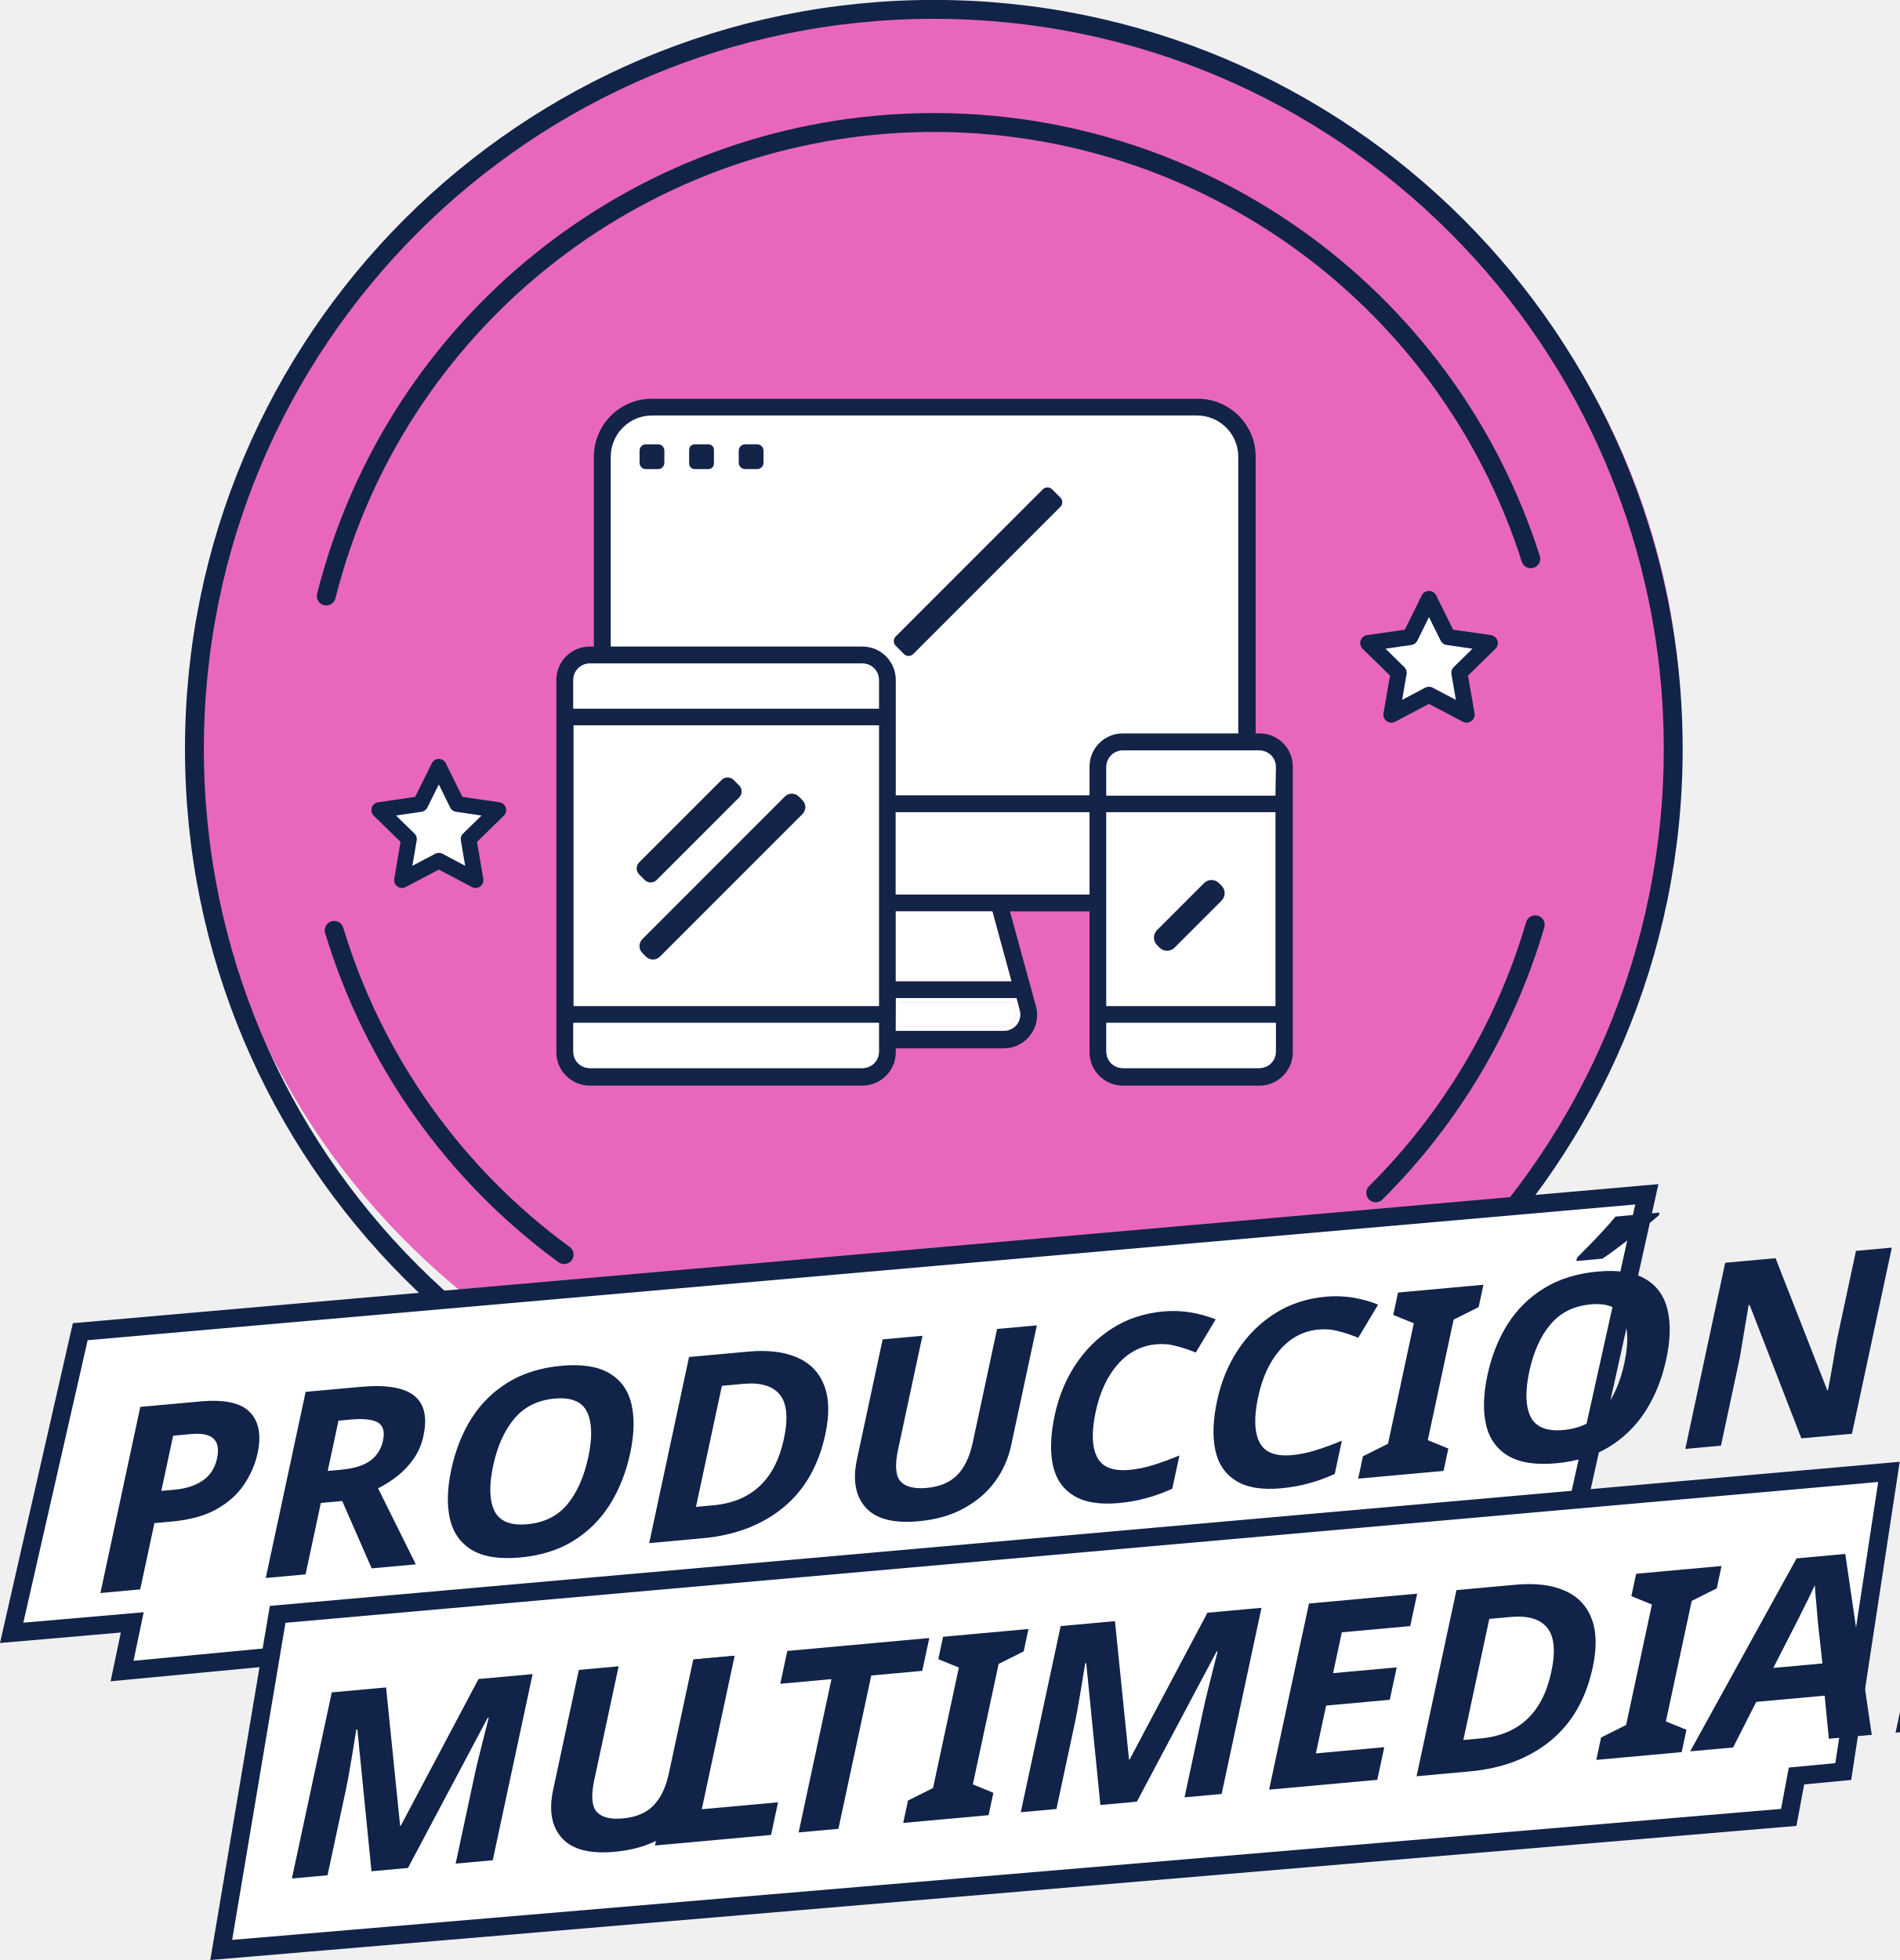
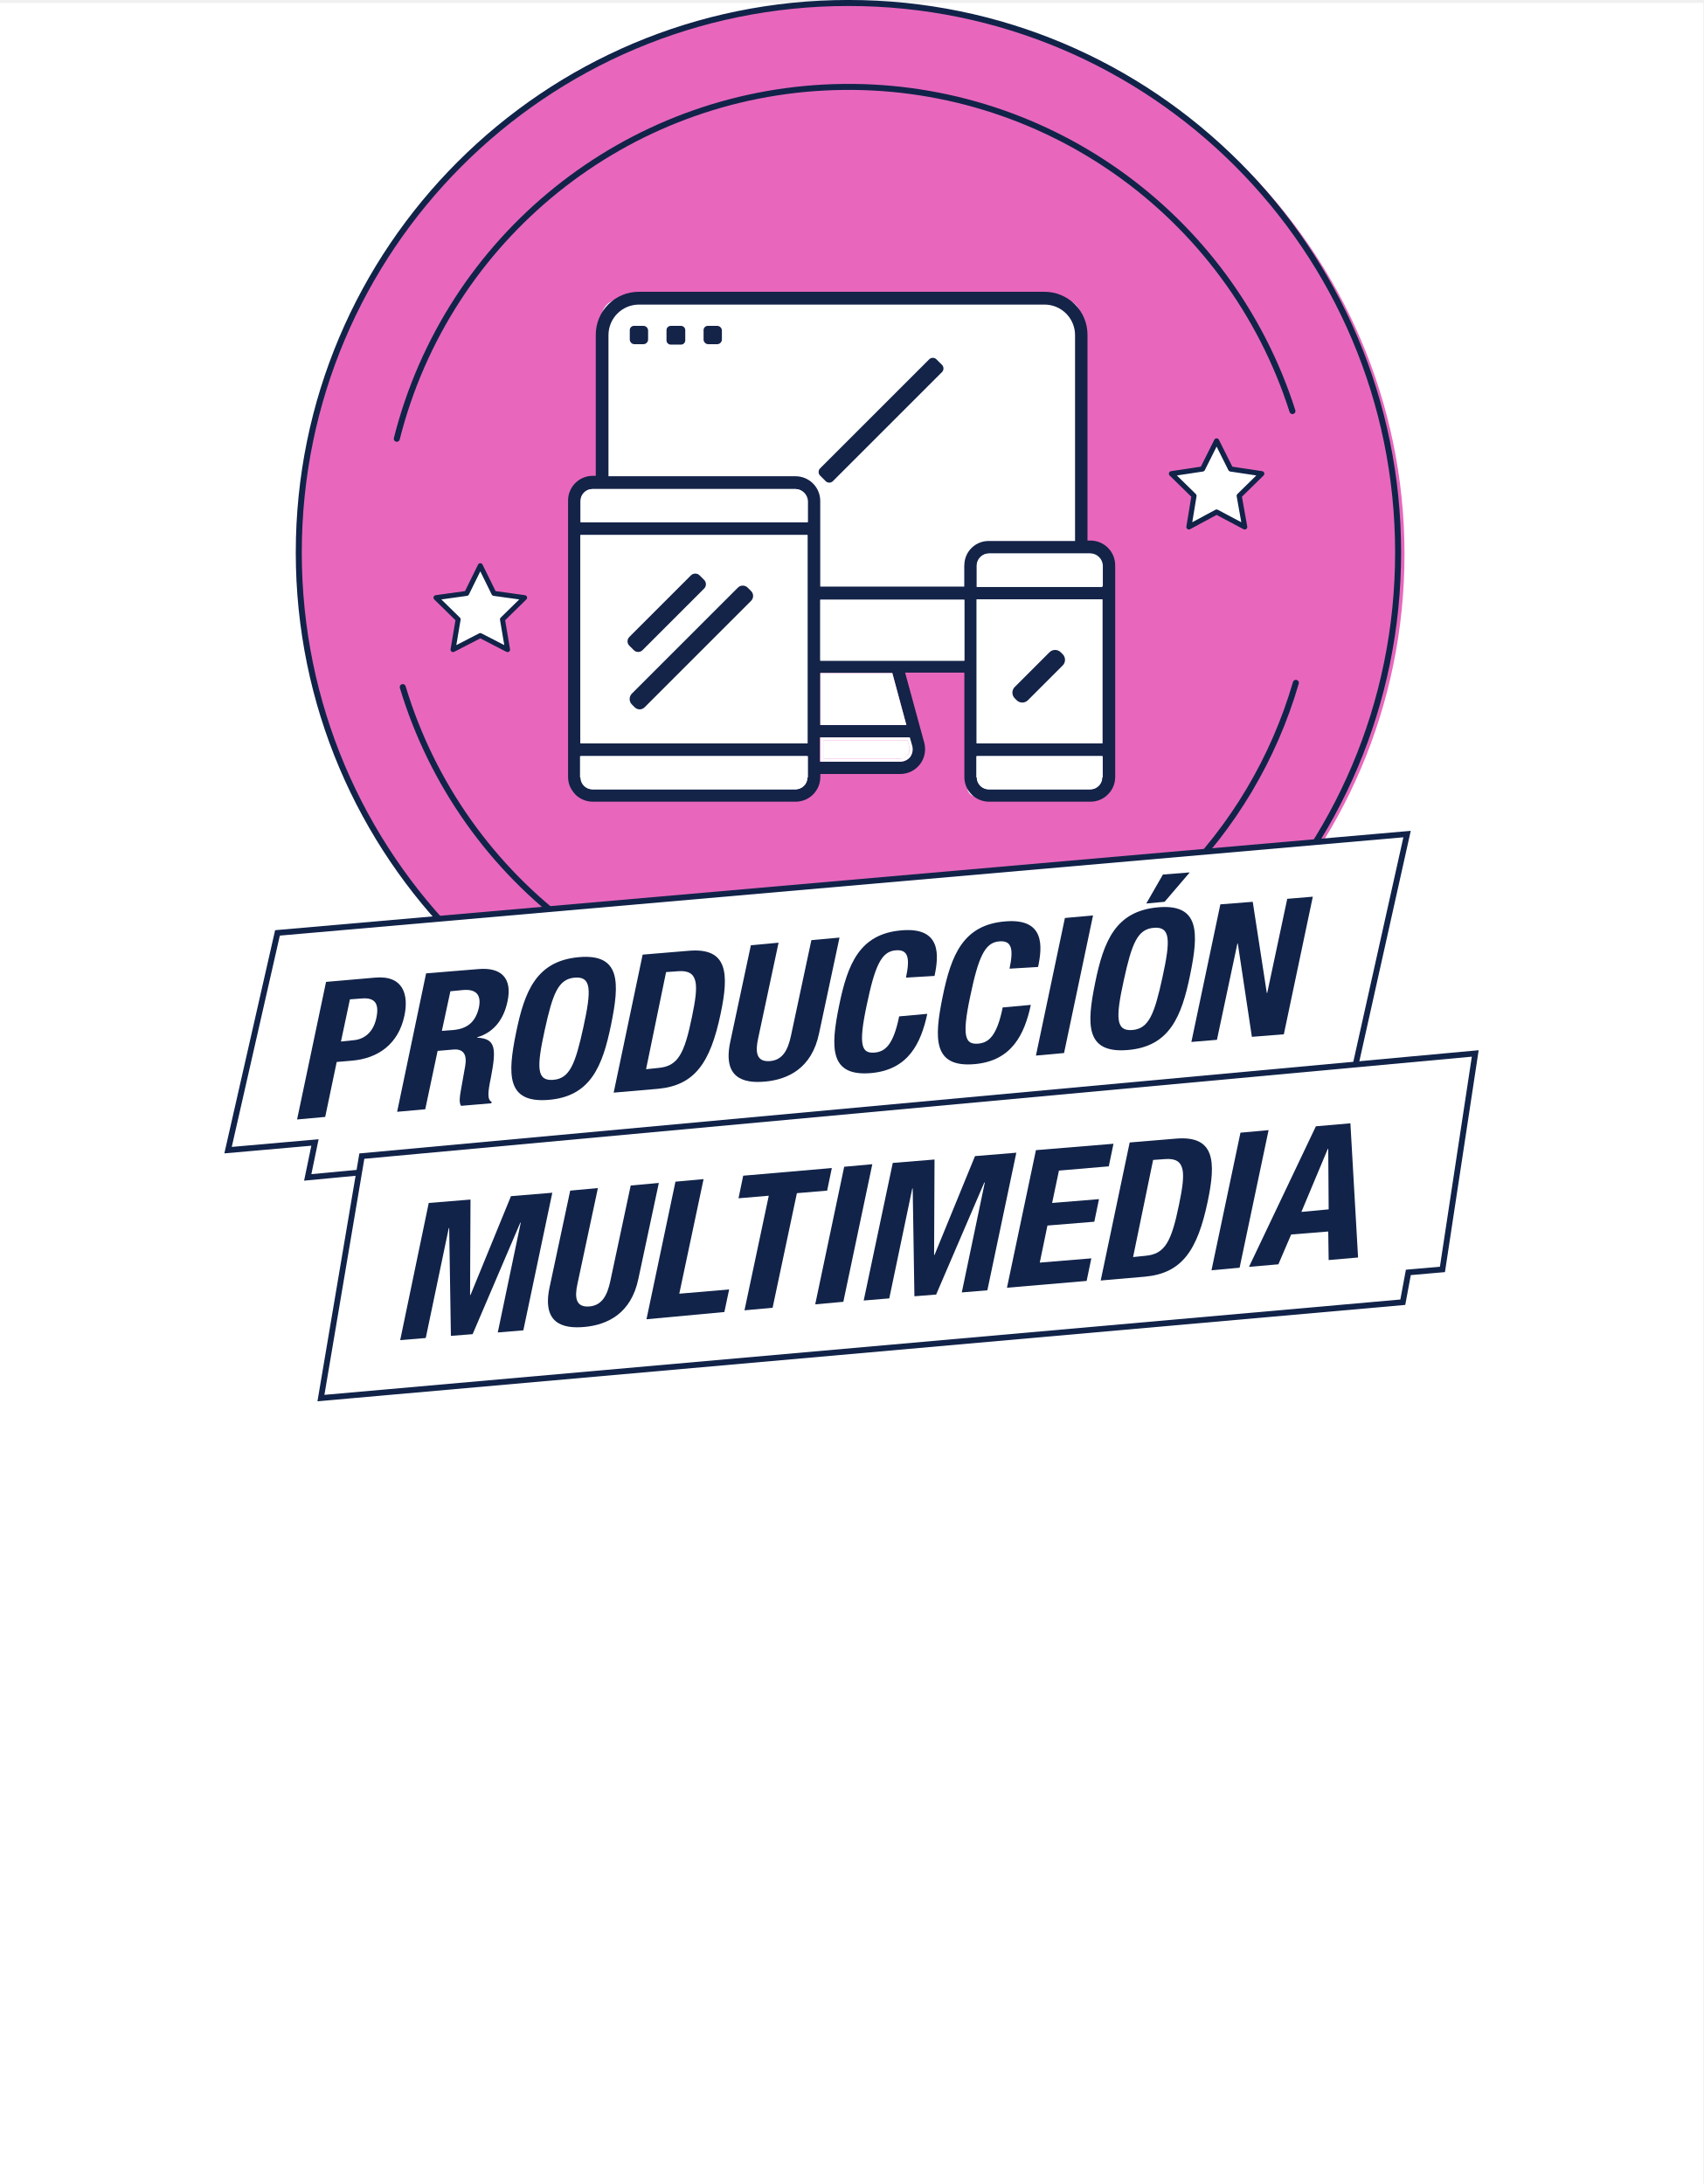
- <svg xmlns="http://www.w3.org/2000/svg" viewBox="0 0 141.78 146.24">
+ <svg xmlns="http://www.w3.org/2000/svg" viewBox="0 0 399.74 512.7">
  <defs>
-     <style>.cls-1{fill:#e867bd;}.cls-2,.cls-4,.cls-8,.cls-9{fill:#fff;}.cls-2,.cls-3,.cls-4,.cls-8{stroke:#112349;}.cls-2,.cls-3,.cls-8{stroke-linecap:round;stroke-linejoin:round;}.cls-2{stroke-width:1.2px;}.cls-10,.cls-3{fill:none;}.cls-3{stroke-width:1.41px;}.cls-4{stroke-miterlimit:10;stroke-width:1.36px;}.cls-5{font-size:19.85px;fill:#112349;font-family:Helvetica-CondensedBold, Helvetica-Condensed;font-weight:700;letter-spacing:0em;}.cls-6{letter-spacing:-0.08em;}.cls-7{letter-spacing:0em;}.cls-8{stroke-width:1.17px;}.cls-11{fill:#142348;}</style>
+     <style>.cls-1,.cls-3,.cls-5,.cls-8{fill:#fff;}.cls-2{fill:#e867bd;}.cls-3,.cls-4,.cls-5,.cls-8{stroke:#112349;}.cls-3,.cls-4,.cls-5{stroke-linecap:round;stroke-linejoin:round;}.cls-3{stroke-width:1.2px;}.cls-4,.cls-6{fill:none;}.cls-4{stroke-width:1.41px;}.cls-5{stroke-width:1.17px;}.cls-7{fill:#142348;}.cls-8{stroke-miterlimit:10;stroke-width:1.36px;}.cls-9{fill:#112349;}</style>
  </defs>
  <g id="Capa_2" data-name="Capa 2">
-     <g id="Prod._Multimedial" data-name="Prod. Multimedial">
-       <ellipse class="cls-1" cx="70.05" cy="54.95" rx="55.44" ry="54.06" />
-       <polygon class="cls-2" points="106.64 44.69 108.05 47.53 111.18 47.98 108.91 50.2 109.45 53.32 106.64 51.84 103.84 53.32 104.38 50.2 102.11 47.98 105.24 47.53 106.64 44.69" />
-       <circle class="cls-3" cx="69.69" cy="55.88" r="55.18" />
-       <path class="cls-3" d="M42.1,93.61A46.73,46.73,0,0,1,24.94,69.42" />
-       <path class="cls-3" d="M114.57,69a46.73,46.73,0,0,1-11.9,20" />
-       <path class="cls-3" d="M24.35,44.47a46.76,46.76,0,0,1,89.89-2.78" />
-       <polygon class="cls-4" points="122.9 89.11 5.99 99.36 0.87 121.83 9.87 121.05 9.11 124.68 117.28 114.42 122.9 89.11" />
-       <text class="cls-5" transform="matrix(0.99, -0.09, -0.21, 0.98, 5.73, 119.02)">PRODUCCIÓN</text>
-       <polygon class="cls-4" points="140.97 109.82 20.72 120.45 16.51 145.49 133.49 135.6 134.07 132.51 137.56 132.18 140.97 109.82" />
-       <text class="cls-5" transform="matrix(0.99, -0.09, -0.21, 0.98, 20.02, 140.32)">MU<tspan class="cls-6" x="27.37" y="0">L</tspan>
-         <tspan class="cls-7" x="35.73" y="0">TIMEDIAL</tspan>
-       </text>
-       <polygon class="cls-8" points="32.75 57.21 34.12 59.99 37.19 60.44 34.97 62.61 35.49 65.67 32.75 64.22 30 65.67 30.52 62.61 28.3 60.44 31.37 59.99 32.75 57.21" />
-       <rect class="cls-9" x="44.93" y="30.49" width="48.09" height="36.82" rx="4.6" ry="4.6" />
-       <rect class="cls-9" x="44.93" y="30.49" width="48.09" height="29.65" rx="4.12" ry="4.12" />
-       <rect class="cls-9" x="41.72" y="49.06" width="24.85" height="31.33" rx="3.05" ry="3.05" />
-       <rect class="cls-9" x="41.72" y="53.38" width="24.85" height="22.62" rx="2.59" ry="2.59" />
-       <rect class="cls-9" x="81.65" y="55.21" width="14.33" height="25.19" rx="2.08" ry="2.08" />
-       <rect class="cls-9" x="81.65" y="60.14" width="14.33" height="15.76" rx="1.64" ry="1.64" />
-       <path class="cls-10" d="M75.4,76.08a.64.64,0,0,0,.11-.55l-.13-.47H67.44v1.26H74.9A.65.65,0,0,0,75.4,76.08Z" />
-       <path class="cls-10" d="M64.37,50.09H44a.63.63,0,0,0-.63.63v1.56H65V50.72A.63.63,0,0,0,64.37,50.09Z" />
-       <path class="cls-10" d="M83.79,79.1H94a.63.63,0,0,0,.63-.63V76.91H83.16v1.56A.63.63,0,0,0,83.79,79.1Z" />
-       <rect class="cls-10" x="83.16" y="61.19" width="11.43" height="13.28" />
-       <rect class="cls-10" x="67.44" y="61.19" width="13.28" height="4.96" />
-       <polygon class="cls-10" points="67.44 68.59 67.44 72.62 74.71 72.62 73.61 68.59 67.44 68.59" />
-       <path class="cls-10" d="M89.34,31.6H48.65a2.48,2.48,0,0,0-2.48,2.48V47.66h18.2a3.07,3.07,0,0,1,3.07,3.06v8H80.72V57.2a3.08,3.08,0,0,1,3.07-3.07h8V34.08A2.48,2.48,0,0,0,89.34,31.6Z" />
-       <path class="cls-10" d="M94,56.57H83.79a.63.63,0,0,0-.63.63v1.55H94.59V57.2A.63.63,0,0,0,94,56.57Z" />
-       <rect class="cls-10" x="43.4" y="54.72" width="21.61" height="19.76" />
-       <path class="cls-10" d="M44,79.1H64.37a.63.63,0,0,0,.63-.63V76.91H43.4v1.56A.63.63,0,0,0,44,79.1Z" />
-       <path class="cls-11" d="M94,54.72h-.29V34.08a4.33,4.33,0,0,0-4.33-4.33H48.65a4.33,4.33,0,0,0-4.33,4.33V48.24H44a2.49,2.49,0,0,0-2.48,2.48V78.47A2.49,2.49,0,0,0,44,81H64.37a2.49,2.49,0,0,0,2.48-2.48v-.3H74.9a2.46,2.46,0,0,0,2-1A2.49,2.49,0,0,0,77.29,75l-1.92-7h5.94V78.47A2.49,2.49,0,0,0,83.79,81H94a2.49,2.49,0,0,0,2.48-2.48V57.2A2.48,2.48,0,0,0,94,54.72ZM65.59,78.47a1.22,1.22,0,0,1-1.22,1.22H44a1.22,1.22,0,0,1-1.22-1.22V76.32H65.59Zm0-3.41H42.81V54.13H65.59Zm0-22.19H42.81V50.72A1.22,1.22,0,0,1,44,49.51H64.37a1.22,1.22,0,0,1,1.22,1.21Zm10.48,22.5a1.21,1.21,0,0,1-.2,1.06h0a1.21,1.21,0,0,1-1,.48H66.85V74.47h9Zm-.59-2.16H66.85V68h7.21Zm5.83-6.47H66.85V60.6H81.31Zm0-9.54v2.14H66.85V50.72a2.49,2.49,0,0,0-2.48-2.48H45.58V34.08A3.08,3.08,0,0,1,48.65,31H89.34a3.08,3.08,0,0,1,3.07,3.07V54.72H83.79A2.48,2.48,0,0,0,81.31,57.2ZM95.18,78.47A1.22,1.22,0,0,1,94,79.69H83.79a1.22,1.22,0,0,1-1.22-1.22V76.32H95.18Zm0-3.41H82.57V60.6H95.18Zm0-15.72H82.57V57.2A1.22,1.22,0,0,1,83.79,56H94a1.22,1.22,0,0,1,1.22,1.22Z" />
-       <path class="cls-9" d="M67.15,68.29v4.63H75.1l-1.26-4.63Zm.29,4.33v-4h6.17l1.1,4Z" />
-       <path class="cls-9" d="M64.37,49.8H44a.93.93,0,0,0-.93.92v1.85H65.3V50.72A.93.93,0,0,0,64.37,49.8ZM65,52.28H43.4V50.72a.63.63,0,0,1,.63-.63H64.37a.63.63,0,0,1,.63.63Z" />
-       <path class="cls-9" d="M81,60.9H67.15v5.55H81Zm-.3,5.25H67.44v-5H80.72Z" />
-       <path class="cls-9" d="M44,79.39H64.37a.93.93,0,0,0,.93-.92V76.62H43.1v1.85A.93.93,0,0,0,44,79.39Zm-.63-2.48H65v1.56a.63.63,0,0,1-.63.63H44a.63.63,0,0,1-.63-.63Z" />
-       <path class="cls-9" d="M75.63,76.25a.89.89,0,0,0,.16-.8l-.19-.68H67.15v1.85H74.9A.91.91,0,0,0,75.63,76.25Z" />
-       <path class="cls-9" d="M65.3,54.42H43.1V74.77H65.3Zm-.3,20H43.4V54.72H65Z" />
-       <path class="cls-9" d="M83.79,79.39H94a.93.93,0,0,0,.93-.92V76.62h-12v1.85A.92.92,0,0,0,83.79,79.39Zm-.63-2.48H94.59v1.56a.63.63,0,0,1-.63.63H83.79a.63.63,0,0,1-.63-.63Z" />
-       <path class="cls-9" d="M94.89,60.9h-12V74.77h12Zm-.3,13.57H83.16V61.19H94.59Z" />
-       <path class="cls-9" d="M94,56.27H83.79a.93.93,0,0,0-.92.93v1.85h12V57.2A.93.93,0,0,0,94,56.27Zm.63,2.48H83.16V57.2a.63.63,0,0,1,.63-.63H94a.63.63,0,0,1,.63.63Z" />
-       <path class="cls-9" d="M42.81,78.47A1.22,1.22,0,0,0,44,79.69H64.37a1.22,1.22,0,0,0,1.22-1.22V76.32H42.81Zm.29-1.85H65.3v1.85a.93.93,0,0,1-.93.92H44a.93.93,0,0,1-.93-.92Z" />
-       <path class="cls-9" d="M94,56H83.79a1.22,1.22,0,0,0-1.22,1.22v2.14H95.18V57.2A1.22,1.22,0,0,0,94,56Zm.93,3.07h-12V57.2a.93.93,0,0,1,.92-.93H94a.93.93,0,0,1,.93.93Z" />
-       <path class="cls-9" d="M66.85,66.74H81.31V60.6H66.85Zm.3-5.84H81v5.55H67.15Z" />
-       <path class="cls-9" d="M66.85,68v5.21h8.63L74.06,68Z" />
-       <path class="cls-9" d="M64.37,49.51H44a1.22,1.22,0,0,0-1.22,1.21v2.15H65.59V50.72A1.22,1.22,0,0,0,64.37,49.51Zm.93,3.06H43.1V50.72A.93.93,0,0,1,44,49.8H64.37a.93.93,0,0,1,.93.92Z" />
-       <path class="cls-9" d="M66.85,76.91H74.9a1.21,1.21,0,0,0,1-.48h0a1.21,1.21,0,0,0,.2-1.06l-.24-.9h-9Zm.3-2.14H75.6l.19.68a.89.89,0,0,1-.16.8.91.91,0,0,1-.73.37H67.15Z" />
-       <path class="cls-9" d="M42.81,75.06H65.59V54.13H42.81Zm.29-20.64H65.3V74.77H43.1Z" />
-       <path class="cls-9" d="M82.57,78.47a1.22,1.22,0,0,0,1.22,1.22H94a1.22,1.22,0,0,0,1.22-1.22V76.32H82.57Zm.3-1.85h12v1.85a.93.93,0,0,1-.93.92H83.79a.92.92,0,0,1-.92-.92Z" />
-       <path class="cls-9" d="M82.57,75.06H95.18V60.6H82.57Zm.3-14.16h12V74.77h-12Z" />
-       <rect class="cls-11" x="46.44" y="61" width="9.97" height="1.85" rx="0.63" ry="0.63" transform="translate(-28.72 54.5) rotate(-45)" />
-       <rect class="cls-11" x="45.66" y="64.48" width="16.51" height="1.85" rx="0.73" ry="0.73" transform="translate(-30.46 57.28) rotate(-45)" />
-       <rect class="cls-11" x="64.73" y="41.73" width="16.51" height="1.85" rx="0.49" ry="0.49" transform="translate(-8.78 64.1) rotate(-45)" />
-       <rect class="cls-11" x="85.49" y="67.37" width="6.54" height="1.85" rx="0.79" ry="0.79" transform="translate(-22.3 82.77) rotate(-45)" />
-       <rect class="cls-11" x="47.73" y="33.15" width="1.85" height="1.85" rx="0.47" ry="0.47" />
-       <rect class="cls-11" x="51.43" y="33.15" width="1.85" height="1.85" rx="0.41" ry="0.41" />
-       <rect class="cls-11" x="55.13" y="33.15" width="1.85" height="1.85" rx="0.48" ry="0.48" />
+     <g id="Layer_1" data-name="Layer 1">
+       <rect class="cls-1" y="0.7" width="399.74" height="512" />
+       <ellipse class="cls-2" cx="200.02" cy="130.1" rx="129.6" ry="129" />
+       <polygon class="cls-3" points="285.52 103.5 288.82 110.1 296.12 111.2 290.82 116.4 292.12 123.7 285.52 120.2 279.02 123.7 280.22 116.4 274.92 111.2 282.22 110.1 285.52 103.5" />
+       <circle class="cls-4" cx="199.12" cy="129.7" r="129" />
+       <path class="cls-4" d="M134.62,217.9a109,109,0,0,1-40.1-56.6" />
+       <path class="cls-4" d="M304.12,160.3a108.8,108.8,0,0,1-27.8,46.8" />
+       <path class="cls-4" d="M93.12,103a109.35,109.35,0,0,1,210.2-6.5" />
+       <polygon class="cls-5" points="112.72 132.8 115.92 139.3 123.12 140.3 117.92 145.4 119.12 152.5 112.72 149.2 106.32 152.5 107.52 145.4 102.32 140.3 109.52 139.3 112.72 132.8" />
+       <path class="cls-1" d="M249.12,156.4H145.82a4.65,4.65,0,0,1-4.6-4.6V74.9a4.65,4.65,0,0,1,4.6-4.6h103.3a4.65,4.65,0,0,1,4.6,4.6v76.9A4.65,4.65,0,0,1,249.12,156.4Z" />
+       <path class="cls-1" d="M249.52,139.6H145.32a4.12,4.12,0,0,1-4.1-4.1V74.4a4.12,4.12,0,0,1,4.1-4.1h104.2a4.12,4.12,0,0,1,4.1,4.1v61.1A4,4,0,0,1,249.52,139.6Z" />
+       <path class="cls-1" d="M188.82,187h-52a3,3,0,0,1-3-3V116.8a3,3,0,0,1,3-3h52a3,3,0,0,1,3,3V184A3.08,3.08,0,0,1,188.82,187Z" />
+       <path class="cls-1" d="M189.22,176.7h-52.9a2.65,2.65,0,0,1-2.6-2.6V126.4a2.65,2.65,0,0,1,2.6-2.6h52.9a2.65,2.65,0,0,1,2.6,2.6v47.7A2.65,2.65,0,0,1,189.22,176.7Z" />
+       <path class="cls-1" d="M258.52,187h-29.4a2.11,2.11,0,0,1-2.1-2.1V130.2a2.11,2.11,0,0,1,2.1-2.1h29.4a2.11,2.11,0,0,1,2.1,2.1V185A2,2,0,0,1,258.52,187Z" />
+       <path class="cls-1" d="M259,176.5h-30.2a1.58,1.58,0,0,1-1.6-1.6V141.3a1.58,1.58,0,0,1,1.6-1.6H259a1.58,1.58,0,0,1,1.6,1.6v33.6A1.64,1.64,0,0,1,259,176.5Z" />
+       <path class="cls-6" d="M212.52,176.9a1.52,1.52,0,0,0,.3-1.3l-.3-1.1h-18.6v3h17.4A1.56,1.56,0,0,0,212.52,176.9Z" />
+       <path class="cls-6" d="M186.72,116.1h-47.6a1.54,1.54,0,0,0-1.5,1.5v3.6h50.5v-3.6A1.45,1.45,0,0,0,186.72,116.1Z" />
+       <path class="cls-6" d="M232.12,184h23.8a1.54,1.54,0,0,0,1.5-1.5v-3.6h-26.7v3.6A1.39,1.39,0,0,0,232.12,184Z" />
+       <rect class="cls-6" x="230.62" y="142.1" width="26.7" height="31.1" />
+       <rect class="cls-6" x="193.82" y="142.1" width="31.1" height="11.6" />
+       <polygon class="cls-6" points="193.82 159.4 193.82 168.8 210.92 168.8 208.32 159.4 193.82 159.4" />
+       <path class="cls-6" d="M245.12,72.9h-95.2a5.8,5.8,0,0,0-5.8,5.8v31.7h42.6a7.17,7.17,0,0,1,7.2,7.2v18.8H225v-3.6a7.17,7.17,0,0,1,7.2-7.2H251V78.7A6,6,0,0,0,245.12,72.9Z" />
+       <path class="cls-6" d="M255.92,131.3h-23.8a1.54,1.54,0,0,0-1.5,1.5v3.6h26.7v-3.6A1.39,1.39,0,0,0,255.92,131.3Z" />
+       <rect class="cls-6" x="137.62" y="126.9" width="50.5" height="46.2" />
+       <path class="cls-6" d="M139.12,184h47.6a1.54,1.54,0,0,0,1.5-1.5v-3.6h-50.5v3.6A1.39,1.39,0,0,0,139.12,184Z" />
+       <path class="cls-7" d="M255.92,126.9h-.7V78.6a10.07,10.07,0,0,0-10.1-10.1h-95.2a10.07,10.07,0,0,0-10.1,10.1v33.1h-.7a5.8,5.8,0,0,0-5.8,5.8v64.9a5.8,5.8,0,0,0,5.8,5.8h47.6a5.8,5.8,0,0,0,5.8-5.8v-.7h18.8a5.83,5.83,0,0,0,5.6-7.3l-4.5-16.5h13.9v24.5a5.8,5.8,0,0,0,5.8,5.8h23.8a5.8,5.8,0,0,0,5.8-5.8V132.7A5.8,5.8,0,0,0,255.92,126.9Zm-66.4,55.6a2.8,2.8,0,0,1-2.8,2.8h-47.6a2.8,2.8,0,0,1-2.8-2.8v-5h53.3v5Zm0-8h-53.3V125.6h53.3Zm0-51.9h-53.3v-5a2.8,2.8,0,0,1,2.8-2.8h47.6a2.8,2.8,0,0,1,2.8,2.8v5ZM214,175.2a2.78,2.78,0,0,1-.5,2.5h0a2.84,2.84,0,0,1-2.3,1.1h-18.8v-5.7h21Zm-1.3-5h-20.2V158h16.9Zm13.6-15.1h-33.8V140.8h33.8Zm0-22.4v5h-33.8V117.6a5.8,5.8,0,0,0-5.8-5.8h-43.9V78.7a7.17,7.17,0,0,1,7.2-7.2h95.1a7.17,7.17,0,0,1,7.2,7.2V127h-20.1A5.68,5.68,0,0,0,226.32,132.7Zm32.4,49.8a2.8,2.8,0,0,1-2.8,2.8h-23.8a2.8,2.8,0,0,1-2.8-2.8v-5h29.5v5Zm0-8h-29.5V140.7h29.5Zm0-36.7h-29.5v-5A2.8,2.8,0,0,1,232,130h23.8a2.8,2.8,0,0,1,2.8,2.8v5Z" />
+       <path class="cls-1" d="M193.22,158.7v10.8h18.6l-2.9-10.8Zm.6,10.1v-9.4h14.4l2.6,9.4Z" />
+       <path class="cls-1" d="M186.72,115.4h-47.6a2.22,2.22,0,0,0-2.2,2.2v4.3h51.9v-4.3A2.14,2.14,0,0,0,186.72,115.4Zm1.4,5.8h-50.5v-3.6a1.54,1.54,0,0,1,1.5-1.5h47.6a1.54,1.54,0,0,1,1.5,1.5v3.6Z" />
+       <path class="cls-1" d="M225.62,141.4h-32.4v13h32.4Zm-.7,12.3h-31.1V142.1h31.1Z" />
+       <path class="cls-1" d="M139.12,184.6h47.6a2.22,2.22,0,0,0,2.2-2.2v-4.2h-52v4.3A2.14,2.14,0,0,0,139.12,184.6Zm-1.5-5.8h50.5v3.6a1.54,1.54,0,0,1-1.5,1.5H139a1.54,1.54,0,0,1-1.5-1.5v-3.6Z" />
+       <path class="cls-1" d="M213,177.3a2.47,2.47,0,0,0,.4-1.9l-.4-1.6h-19.8v4.3h18.1A1.88,1.88,0,0,0,213,177.3Z" />
+       <path class="cls-1" d="M188.82,126.3h-51.9v47.6h51.9Zm-.7,46.8h-50.5V126.9h50.5Z" />
+       <path class="cls-1" d="M232.12,184.6h23.8a2.22,2.22,0,0,0,2.2-2.2v-4.2h-28.2v4.3A2.14,2.14,0,0,0,232.12,184.6Zm-1.5-5.8h26.7v3.6a1.54,1.54,0,0,1-1.5,1.5H232a1.54,1.54,0,0,1-1.5-1.5v-3.6Z" />
+       <path class="cls-1" d="M258,141.4h-28.1v32.4H258Zm-.7,31.7h-26.7V142h26.7Z" />
+       <path class="cls-1" d="M255.92,130.6h-23.8a2.22,2.22,0,0,0-2.2,2.2v4.3H258v-4.3A2.08,2.08,0,0,0,255.92,130.6Zm1.4,5.8h-26.7v-3.6a1.54,1.54,0,0,1,1.5-1.5h23.8a1.54,1.54,0,0,1,1.5,1.5v3.6Z" />
+       <path class="cls-1" d="M136.22,182.5a2.8,2.8,0,0,0,2.8,2.8h47.6a2.8,2.8,0,0,0,2.8-2.8v-5h-53.3v5Zm.7-4.3h51.9v4.3a2.22,2.22,0,0,1-2.2,2.2H139a2.22,2.22,0,0,1-2.2-2.2v-4.3Z" />
+       <path class="cls-1" d="M255.92,129.9h-23.8a2.8,2.8,0,0,0-2.8,2.8v5h29.5v-5A3,3,0,0,0,255.92,129.9Zm2.1,7.2h-28.1v-4.3a2.22,2.22,0,0,1,2.2-2.2h23.8a2.22,2.22,0,0,1,2.2,2.2v4.3Z" />
+       <path class="cls-1" d="M192.52,155.1h33.8V140.8h-33.8Zm.7-13.7h32.4v13h-32.4Z" />
+       <path class="cls-1" d="M192.52,158v12.2h20.2l-3.3-12.2Z" />
+       <path class="cls-1" d="M186.72,114.8h-47.6a2.8,2.8,0,0,0-2.8,2.8v5h53.3v-5A3,3,0,0,0,186.72,114.8Zm2.1,7.1h-51.9v-4.3a2.22,2.22,0,0,1,2.2-2.2h47.6a2.22,2.22,0,0,1,2.2,2.2v4.3Z" />
+       <path class="cls-1" d="M192.52,178.8h18.8a3,3,0,0,0,2.3-1.1h0a3.12,3.12,0,0,0,.5-2.5l-.6-2.1h-21v5.7Zm.7-5H213l.4,1.6a2.18,2.18,0,0,1-.4,1.9,2.14,2.14,0,0,1-1.7.8h-18.1v-4.3Z" />
+       <path class="cls-1" d="M136.22,174.5h53.3V125.6h-53.3Zm.7-48.2h51.9v47.6h-51.9Z" />
+       <path class="cls-1" d="M229.22,182.5a2.8,2.8,0,0,0,2.8,2.8h23.8a2.8,2.8,0,0,0,2.8-2.8v-5h-29.5v5Zm.7-4.3H258v4.3a2.22,2.22,0,0,1-2.2,2.2H232a2.22,2.22,0,0,1-2.2-2.2v-4.3Z" />
+       <path class="cls-1" d="M229.22,174.5h29.5V140.7h-29.5Zm.7-33.1H258v32.4h-28.1Z" />
+       <path class="cls-7" d="M147.72,149.5l14.4-14.4a1.45,1.45,0,0,1,2.1,0l1,1a1.45,1.45,0,0,1,0,2.1l-14.4,14.4a1.45,1.45,0,0,1-2.1,0l-1-1A1.45,1.45,0,0,1,147.72,149.5Z" />
+       <path class="cls-7" d="M148.22,162.9l24.9-24.9a1.63,1.63,0,0,1,2.4,0l.7.7a1.63,1.63,0,0,1,0,2.4L151.32,166a1.63,1.63,0,0,1-2.4,0l-.7-.7A1.82,1.82,0,0,1,148.22,162.9Z" />
+       <path class="cls-7" d="M192.42,110l25.7-25.7a1.22,1.22,0,0,1,1.6,0l1.4,1.4a1.22,1.22,0,0,1,0,1.6L195.42,113a1.22,1.22,0,0,1-1.6,0l-1.4-1.4A1.21,1.21,0,0,1,192.42,110Z" />
+       <path class="cls-7" d="M238.12,161.3l8.2-8.2a1.87,1.87,0,0,1,2.6,0l.5.5a1.87,1.87,0,0,1,0,2.6l-8.2,8.2a1.87,1.87,0,0,1-2.6,0l-.5-.5A1.87,1.87,0,0,1,238.12,161.3Z" />
+       <path class="cls-7" d="M148.92,76.5H151a1.11,1.11,0,0,1,1.1,1.1v2.1a1.11,1.11,0,0,1-1.1,1.1h-2.1a1.11,1.11,0,0,1-1.1-1.1V77.6A1,1,0,0,1,148.92,76.5Z" />
+       <path class="cls-7" d="M157.42,76.5h2.4a1,1,0,0,1,1,1v2.4a1,1,0,0,1-1,1h-2.4a1,1,0,0,1-1-1V77.5A1,1,0,0,1,157.42,76.5Z" />
+       <path class="cls-7" d="M166.22,76.5h2.1a1.11,1.11,0,0,1,1.1,1.1v2.1a1.11,1.11,0,0,1-1.1,1.1h-2.1a1.11,1.11,0,0,1-1.1-1.1V77.6A1,1,0,0,1,166.22,76.5Z" />
+       <polygon class="cls-8" points="330.22 195.8 65.12 219 53.52 270 73.92 268.2 72.22 276.4 317.42 253.2 330.22 195.8" />
+       <path class="cls-9" d="M76.52,230.5l11.5-1c6.7-.6,7.9,4.1,6.9,8.9-1.4,6.7-6.2,10.1-12.4,10.6l-3.5.3-2.7,12.9-6.6.6Zm3.5,14,2.9-.3c2.6-.2,4.7-1.9,5.4-5.2s-.2-4.9-3.5-4.6l-2.7.2Z" />
+       <path class="cls-9" d="M100,228.5l12.2-1c5.4-.5,8.1,2.1,6.9,7.6-.9,4.3-3.3,7.3-7.1,8.4v.1c4.4.2,4.5,2.6,3.2,9.4-.7,3.4-.9,5.1.2,5.7l-.1.3-7.1.6c-.5-.8-.3-2.1-.1-3.3l1.1-6.2c.4-2.5-.4-4-3-3.7l-3.5.3-2.9,13.7-6.6.6Zm3.7,13.5,2.7-.2c3.2-.3,5.2-1.8,6-5.3.6-3-.7-4.3-3.6-4.1l-3.1.3Z" />
+       <path class="cls-9" d="M135.82,224.7c9.9-.9,9.6,6,7.6,15.8s-4.8,16.9-14.7,17.7-9.6-6-7.6-15.8S125.92,225.6,135.82,224.7Zm-6,28.8c3.9-.3,5.2-3.7,7.1-12.4s1.9-11.9-2-11.6-5.2,3.7-7.1,12.4S125.92,253.8,129.82,253.5Z" />
+       <path class="cls-9" d="M150.82,224.1l10.8-.9c9.2-.8,9.5,5.3,7.5,14.8-2.4,11.4-6,16.8-14.7,17.6l-10.4.9Zm.8,26.9,2.9-.3c4.6-.4,6.1-3.3,7.9-12.1,1.5-7.3,1.7-11-3.3-10.6l-2.8.2Z" />
+       <path class="cls-9" d="M182.72,221.3l-4.8,22.5c-.7,3.2-.4,5.5,2.7,5.3s4.3-2.7,5-5.9l4.8-22.5,6.6-.6-4.8,22.5c-1.7,8.2-7.3,10.8-12.6,11.3s-10.1-.9-8.2-9.5l4.8-22.5Z" />
+       <path class="cls-9" d="M212.62,229.5c1-4.7.5-6.7-2.5-6.4-3.3.3-4.8,3.7-6.7,12.8-2.1,9.8-1.1,11.4,1.8,11.2,2.4-.2,4.4-1.6,5.8-8.5l6.6-.6c-1.5,7-4.5,13.1-13.1,13.9-9.9.9-9.6-6-7.6-15.8s4.8-16.9,14.7-17.7c9.4-.8,8.7,6,7.7,10.7Z" />
+       <path class="cls-9" d="M236.92,227.4c1-4.7.5-6.7-2.5-6.4-3.3.3-4.8,3.7-6.7,12.8-2.1,9.8-1.1,11.4,1.8,11.2,2.4-.2,4.4-1.6,5.8-8.5l6.6-.6c-1.5,7-4.5,13.1-13.1,13.9-9.9.9-9.6-6-7.6-15.8s4.8-16.9,14.7-17.7c9.4-.8,8.7,6,7.7,10.7Z" />
+       <path class="cls-9" d="M243.12,247.8l6.8-32.3,6.6-.6-6.8,32.3Z" />
+       <path class="cls-9" d="M271.72,213c9.9-.9,9.6,6,7.6,15.8s-4.8,16.9-14.7,17.7-9.6-6-7.6-15.8S261.82,213.9,271.72,213Zm-6,28.8c3.9-.3,5.2-3.7,7.1-12.4s1.9-11.9-2-11.6-5.2,3.7-7.1,12.4S261.82,242.1,265.72,241.8Zm7.2-36.5,6.3-.5-5.9,6.9-4.3.4Z" />
+       <path class="cls-9" d="M294,211.7l3.3,21.4h.1l4.7-22.1,6-.5-6.8,32.3-7.5.6-3.3-21.9h-.1l-4.8,22.6-6,.5,6.8-32.3Z" />
+       <polygon class="cls-8" points="346.22 247.3 84.92 271.4 75.32 328.2 329.22 305.7 330.52 298.7 338.52 298 346.22 247.3" />
+       <path class="cls-9" d="M100.62,282.4l9.8-.8-.1,22.4h.1l9.5-23.2,9.7-.8-6.8,32.3-6,.5,5.4-25.8h-.1l-11.2,26.2-5.1.4-.4-25.3h-.1l-5.4,25.8-6,.5Z" />
+       <path class="cls-9" d="M140.32,278.9l-4.8,22.5c-.7,3.2-.4,5.5,2.7,5.3s4.3-2.7,5-5.9l4.8-22.5,6.6-.6-4.8,22.5c-1.7,8.2-7.3,10.8-12.6,11.3s-10.1-.9-8.2-9.5l4.8-22.5Z" />
+       <path class="cls-9" d="M151.72,309.7l6.8-32.3,6.6-.6-5.7,26.9,11.7-1L170,308Z" />
+       <path class="cls-9" d="M195.22,274.2l-1.1,5.3-7.1.6-5.7,26.9-6.6.6,5.7-26.9-7.1.6,1.1-5.3Z" />
+       <path class="cls-9" d="M191.32,306.2l6.8-32.3,6.6-.6-6.8,32.3Z" />
+       <path class="cls-9" d="M209.52,273l9.8-.8-.1,22.4h.1l9.5-23.2,9.7-.8-6.8,32.3-6,.5,5.4-25.8H231l-11.3,26.3-5.1.4-.4-25.3h-.1l-5.4,25.8-6,.5Z" />
+       <path class="cls-9" d="M261.32,268.5l-1.1,5.3-11.7,1-1.6,7.6,11-.9-1.1,5.3-11,.9-1.8,8.7,12.1-1-1.1,5.3-18.7,1.6,6.8-32.3Z" />
+       <path class="cls-9" d="M265.12,268.2l10.8-.9c9.2-.8,9.5,5.3,7.5,14.8-2.4,11.4-6,16.8-14.7,17.6l-10.4.9Zm.8,26.9,2.9-.3c4.6-.4,6.1-3.3,7.9-12.1,1.5-7.3,1.7-11-3.3-10.6l-2.8.2Z" />
+       <path class="cls-9" d="M284.32,298.2l6.8-32.3,6.6-.6-6.8,32.3Z" />
+       <path class="cls-9" d="M308.82,264.4l8.1-.7,1.8,31.5-6.9.6-.1-6.7-8.7.7-3,7-6.9.6Zm-3.4,20.1,6.4-.6-.1-14.2h-.1Z" />
    </g>
  </g>
</svg>
